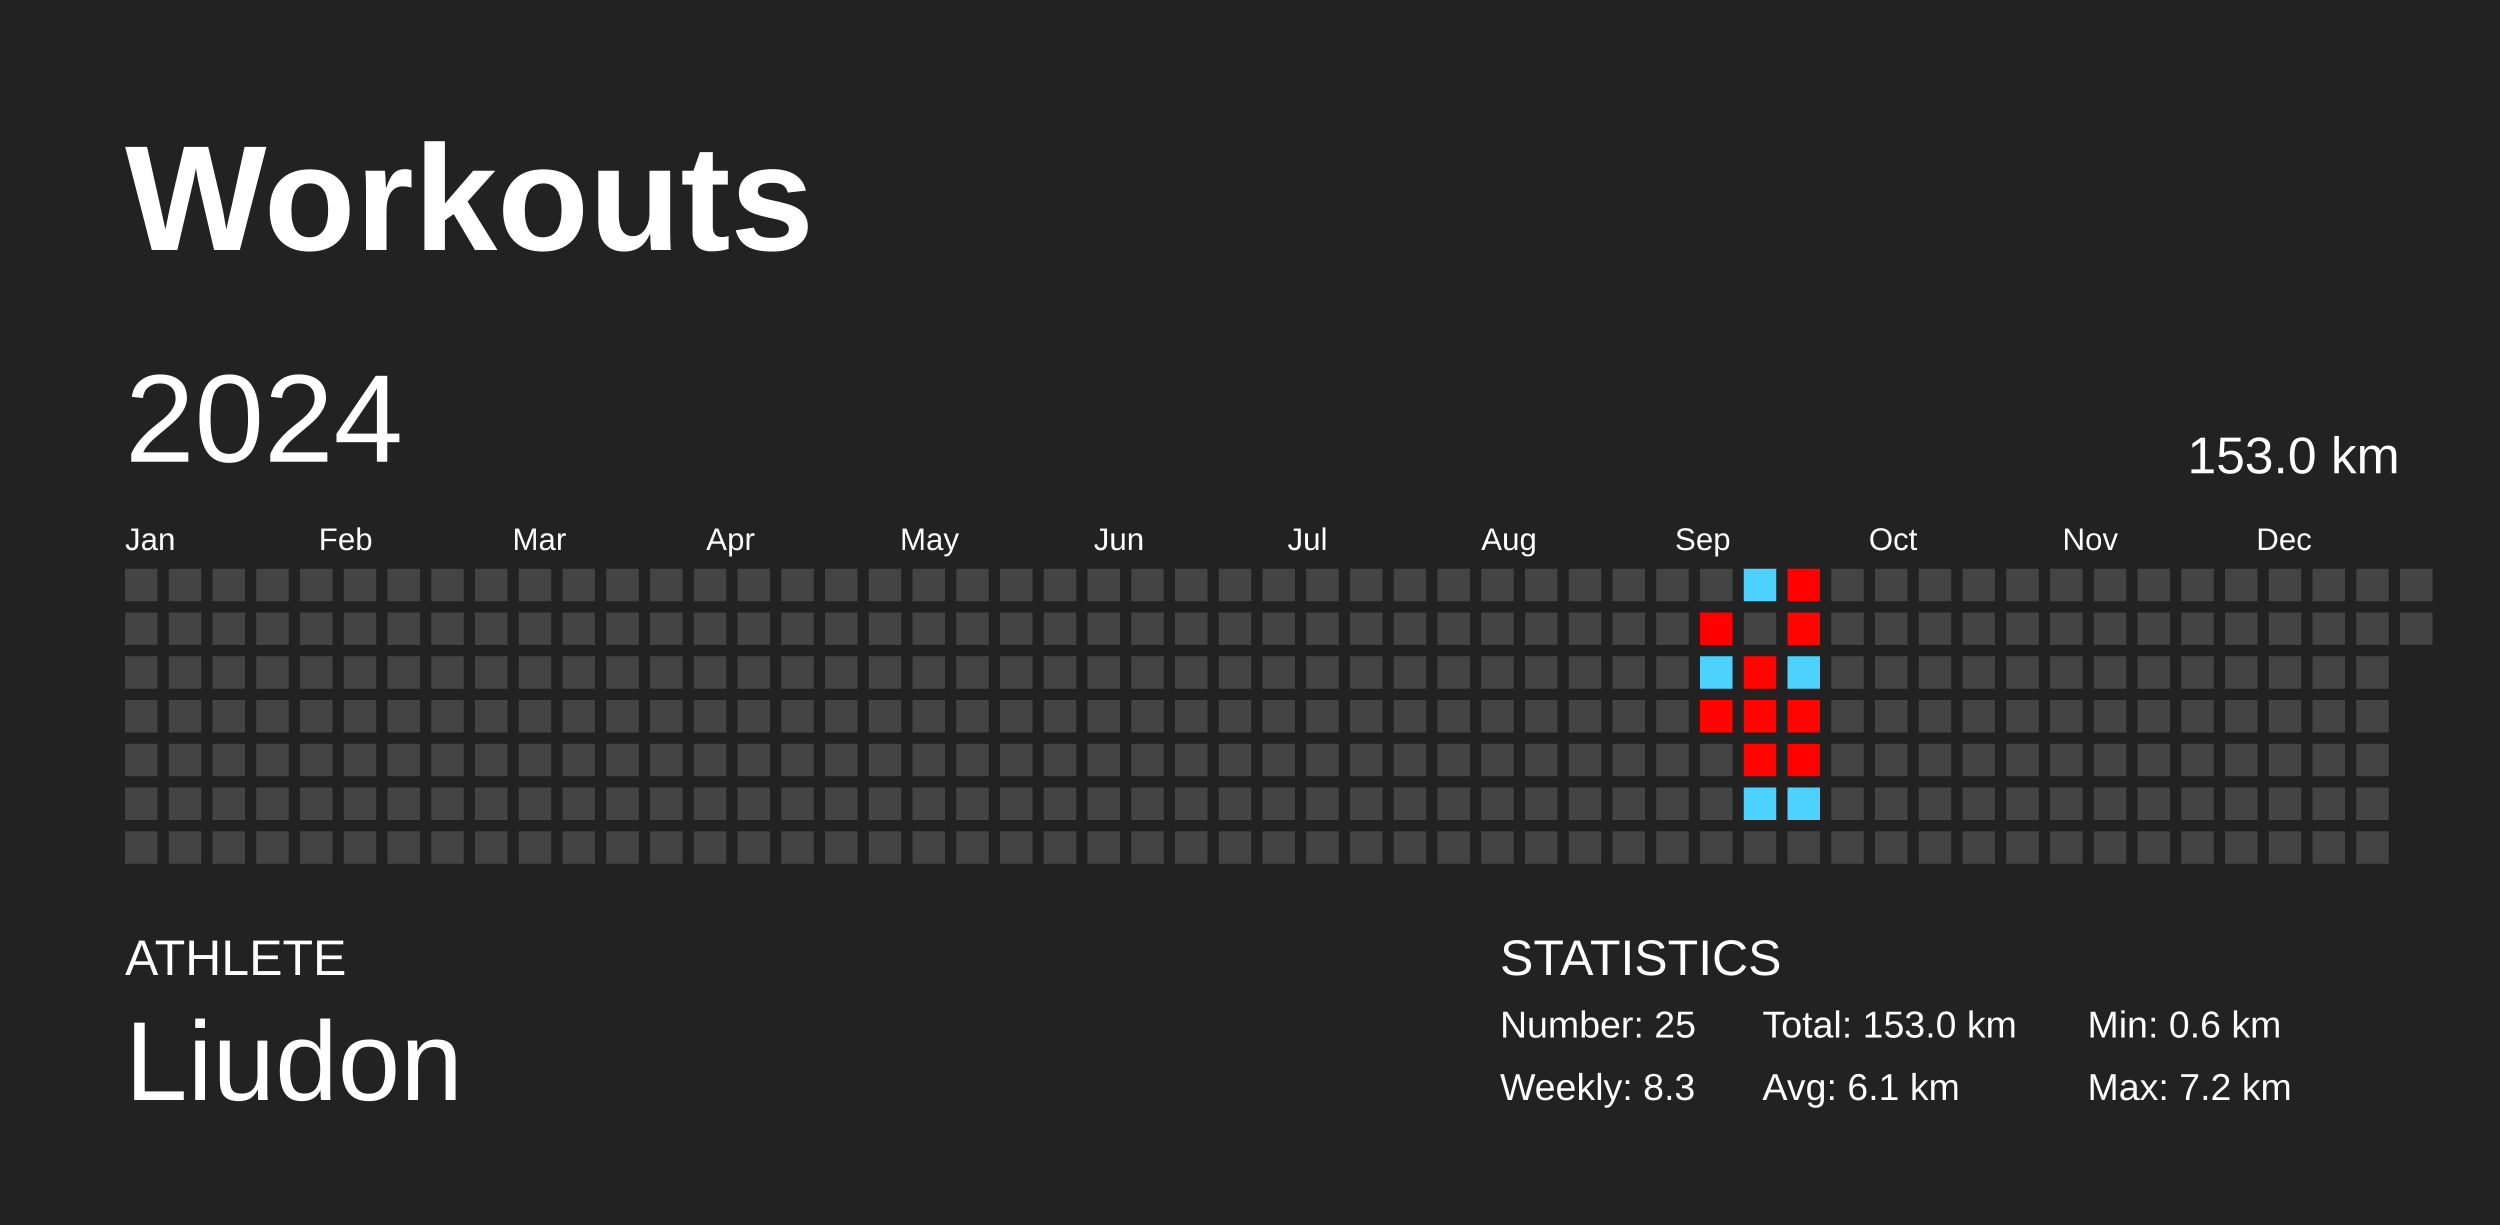
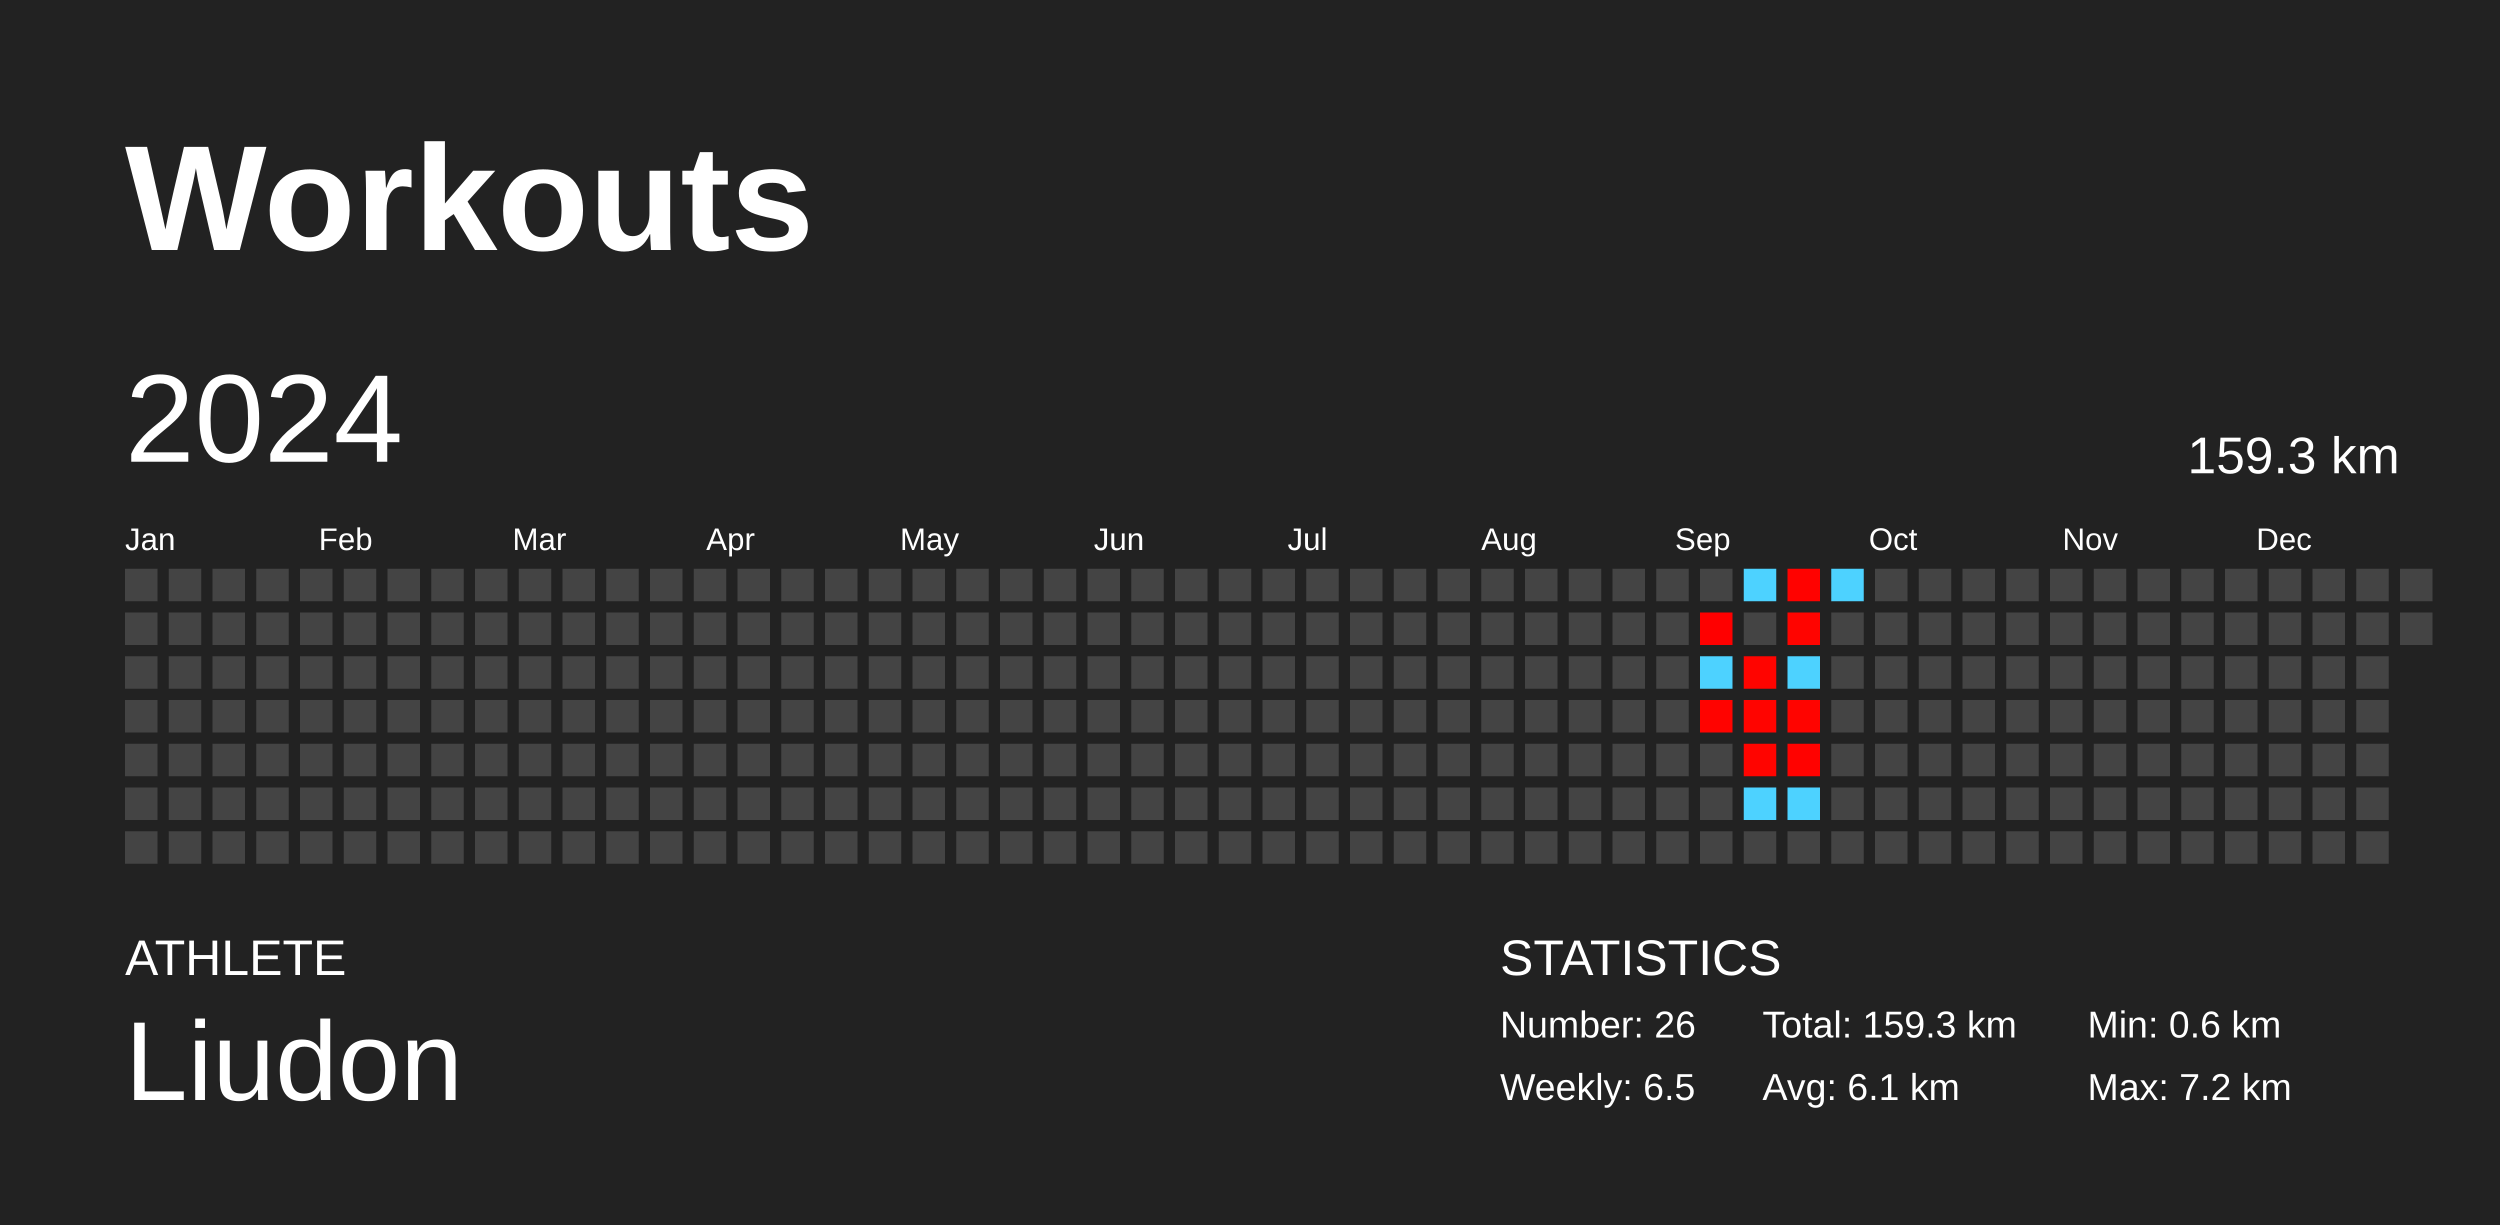
<svg xmlns="http://www.w3.org/2000/svg" baseProfile="full" height="98mm" version="1.1" viewBox="0,0,200,98" width="200mm">
  <defs />
  <rect fill="#222222" height="98" width="200" x="0" y="0" />
  <text fill="#FFFFFF" style="font-size:12px; font-family:Arial; font-weight:bold;" x="10" y="20">Workouts</text>
  <text fill="#FFFFFF" style="font-size:4px; font-family:Arial" x="10" y="78">ATHLETE</text>
  <text fill="#FFFFFF" style="font-size:9px; font-family:Arial" x="10" y="88">Liudon</text>
  <text fill="#FFFFFF" style="font-size:4px; font-family:Arial" x="120" y="78">STATISTICS</text>
-   <text fill="#FFFFFF" style="font-size:3px; font-family:Arial" x="120" y="83">Number: 25</text>
-   <text fill="#FFFFFF" style="font-size:3px; font-family:Arial" x="120" y="88">Weekly: 8.3</text>
-   <text fill="#FFFFFF" style="font-size:3px; font-family:Arial" x="141" y="83">Total: 153.0 km</text>
+   <text fill="#FFFFFF" style="font-size:3px; font-family:Arial" x="120" y="83">Number: 26</text>
+   <text fill="#FFFFFF" style="font-size:3px; font-family:Arial" x="120" y="88">Weekly: 6.5</text>
+   <text fill="#FFFFFF" style="font-size:3px; font-family:Arial" x="141" y="83">Total: 159.3 km</text>
  <text fill="#FFFFFF" style="font-size:3px; font-family:Arial" x="141" y="88">Avg: 6.1 km</text>
  <text fill="#FFFFFF" style="font-size:3px; font-family:Arial" x="167" y="83">Min: 0.6 km</text>
  <text fill="#FFFFFF" style="font-size:3px; font-family:Arial" x="167" y="88">Max: 7.2 km</text>
  <text dominant-baseline="hanging" fill="#FFFFFF" style="font-size:10.0px; font-family:Arial;" x="10" y="30">2024</text>
-   <text dominant-baseline="hanging" fill="#FFFFFF" style="font-size:4.125px; font-family:Arial;" x="175" y="35">153.0 km</text>
+   <text dominant-baseline="hanging" fill="#FFFFFF" style="font-size:4.125px; font-family:Arial;" x="175" y="35">159.3 km</text>
  <text fill="#FFFFFF" style="font-size:2.5px; font-family:Arial" x="10.0" y="44">Jan</text>
  <text fill="#FFFFFF" style="font-size:2.5px; font-family:Arial" x="25.5" y="44">Feb</text>
  <text fill="#FFFFFF" style="font-size:2.5px; font-family:Arial" x="41.0" y="44">Mar</text>
  <text fill="#FFFFFF" style="font-size:2.5px; font-family:Arial" x="56.5" y="44">Apr</text>
  <text fill="#FFFFFF" style="font-size:2.5px; font-family:Arial" x="72.0" y="44">May</text>
  <text fill="#FFFFFF" style="font-size:2.5px; font-family:Arial" x="87.5" y="44">Jun</text>
  <text fill="#FFFFFF" style="font-size:2.5px; font-family:Arial" x="103.0" y="44">Jul</text>
  <text fill="#FFFFFF" style="font-size:2.5px; font-family:Arial" x="118.5" y="44">Aug</text>
  <text fill="#FFFFFF" style="font-size:2.5px; font-family:Arial" x="134.0" y="44">Sep</text>
  <text fill="#FFFFFF" style="font-size:2.5px; font-family:Arial" x="149.5" y="44">Oct</text>
  <text fill="#FFFFFF" style="font-size:2.5px; font-family:Arial" x="165.0" y="44">Nov</text>
  <text fill="#FFFFFF" style="font-size:2.5px; font-family:Arial" x="180.5" y="44">Dec</text>
  <rect fill="#444444" height="2.6" width="2.6" x="10.0" y="45.5" />
  <rect fill="#444444" height="2.6" width="2.6" x="10.0" y="49.0" />
  <rect fill="#444444" height="2.6" width="2.6" x="10.0" y="52.5" />
  <rect fill="#444444" height="2.6" width="2.6" x="10.0" y="56.0" />
  <rect fill="#444444" height="2.6" width="2.6" x="10.0" y="59.5" />
  <rect fill="#444444" height="2.6" width="2.6" x="10.0" y="63.0" />
  <rect fill="#444444" height="2.6" width="2.6" x="10.0" y="66.5" />
  <rect fill="#444444" height="2.6" width="2.6" x="13.5" y="45.5" />
  <rect fill="#444444" height="2.6" width="2.6" x="13.5" y="49.0" />
  <rect fill="#444444" height="2.6" width="2.6" x="13.5" y="52.5" />
  <rect fill="#444444" height="2.6" width="2.6" x="13.5" y="56.0" />
  <rect fill="#444444" height="2.6" width="2.6" x="13.5" y="59.5" />
  <rect fill="#444444" height="2.6" width="2.6" x="13.5" y="63.0" />
  <rect fill="#444444" height="2.6" width="2.6" x="13.5" y="66.5" />
  <rect fill="#444444" height="2.6" width="2.6" x="17.0" y="45.5" />
  <rect fill="#444444" height="2.6" width="2.6" x="17.0" y="49.0" />
  <rect fill="#444444" height="2.6" width="2.6" x="17.0" y="52.5" />
  <rect fill="#444444" height="2.6" width="2.6" x="17.0" y="56.0" />
  <rect fill="#444444" height="2.6" width="2.6" x="17.0" y="59.5" />
  <rect fill="#444444" height="2.6" width="2.6" x="17.0" y="63.0" />
  <rect fill="#444444" height="2.6" width="2.6" x="17.0" y="66.5" />
  <rect fill="#444444" height="2.6" width="2.6" x="20.5" y="45.5" />
  <rect fill="#444444" height="2.6" width="2.6" x="20.5" y="49.0" />
  <rect fill="#444444" height="2.6" width="2.6" x="20.5" y="52.5" />
  <rect fill="#444444" height="2.6" width="2.6" x="20.5" y="56.0" />
  <rect fill="#444444" height="2.6" width="2.6" x="20.5" y="59.5" />
  <rect fill="#444444" height="2.6" width="2.6" x="20.5" y="63.0" />
  <rect fill="#444444" height="2.6" width="2.6" x="20.5" y="66.5" />
  <rect fill="#444444" height="2.6" width="2.6" x="24.0" y="45.5" />
  <rect fill="#444444" height="2.6" width="2.6" x="24.0" y="49.0" />
  <rect fill="#444444" height="2.6" width="2.6" x="24.0" y="52.5" />
  <rect fill="#444444" height="2.6" width="2.6" x="24.0" y="56.0" />
  <rect fill="#444444" height="2.6" width="2.6" x="24.0" y="59.5" />
  <rect fill="#444444" height="2.6" width="2.6" x="24.0" y="63.0" />
  <rect fill="#444444" height="2.6" width="2.6" x="24.0" y="66.5" />
  <rect fill="#444444" height="2.6" width="2.6" x="27.5" y="45.5" />
  <rect fill="#444444" height="2.6" width="2.6" x="27.5" y="49.0" />
  <rect fill="#444444" height="2.6" width="2.6" x="27.5" y="52.5" />
  <rect fill="#444444" height="2.6" width="2.6" x="27.5" y="56.0" />
  <rect fill="#444444" height="2.6" width="2.6" x="27.5" y="59.5" />
  <rect fill="#444444" height="2.6" width="2.6" x="27.5" y="63.0" />
  <rect fill="#444444" height="2.6" width="2.6" x="27.5" y="66.5" />
  <rect fill="#444444" height="2.6" width="2.6" x="31.0" y="45.5" />
  <rect fill="#444444" height="2.6" width="2.6" x="31.0" y="49.0" />
  <rect fill="#444444" height="2.6" width="2.6" x="31.0" y="52.5" />
  <rect fill="#444444" height="2.6" width="2.6" x="31.0" y="56.0" />
  <rect fill="#444444" height="2.6" width="2.6" x="31.0" y="59.5" />
  <rect fill="#444444" height="2.6" width="2.6" x="31.0" y="63.0" />
  <rect fill="#444444" height="2.6" width="2.6" x="31.0" y="66.5" />
  <rect fill="#444444" height="2.6" width="2.6" x="34.5" y="45.5" />
  <rect fill="#444444" height="2.6" width="2.6" x="34.5" y="49.0" />
  <rect fill="#444444" height="2.6" width="2.6" x="34.5" y="52.5" />
  <rect fill="#444444" height="2.6" width="2.6" x="34.5" y="56.0" />
  <rect fill="#444444" height="2.6" width="2.6" x="34.5" y="59.5" />
  <rect fill="#444444" height="2.6" width="2.6" x="34.5" y="63.0" />
  <rect fill="#444444" height="2.6" width="2.6" x="34.5" y="66.5" />
  <rect fill="#444444" height="2.6" width="2.6" x="38.0" y="45.5" />
  <rect fill="#444444" height="2.6" width="2.6" x="38.0" y="49.0" />
  <rect fill="#444444" height="2.6" width="2.6" x="38.0" y="52.5" />
  <rect fill="#444444" height="2.6" width="2.6" x="38.0" y="56.0" />
  <rect fill="#444444" height="2.6" width="2.6" x="38.0" y="59.5" />
  <rect fill="#444444" height="2.6" width="2.6" x="38.0" y="63.0" />
  <rect fill="#444444" height="2.6" width="2.6" x="38.0" y="66.5" />
  <rect fill="#444444" height="2.6" width="2.6" x="41.5" y="45.5" />
  <rect fill="#444444" height="2.6" width="2.6" x="41.5" y="49.0" />
  <rect fill="#444444" height="2.6" width="2.6" x="41.5" y="52.5" />
  <rect fill="#444444" height="2.6" width="2.6" x="41.5" y="56.0" />
  <rect fill="#444444" height="2.6" width="2.6" x="41.5" y="59.5" />
  <rect fill="#444444" height="2.6" width="2.6" x="41.5" y="63.0" />
  <rect fill="#444444" height="2.6" width="2.6" x="41.5" y="66.5" />
  <rect fill="#444444" height="2.6" width="2.6" x="45.0" y="45.5" />
  <rect fill="#444444" height="2.6" width="2.6" x="45.0" y="49.0" />
  <rect fill="#444444" height="2.6" width="2.6" x="45.0" y="52.5" />
  <rect fill="#444444" height="2.6" width="2.6" x="45.0" y="56.0" />
  <rect fill="#444444" height="2.6" width="2.6" x="45.0" y="59.5" />
  <rect fill="#444444" height="2.6" width="2.6" x="45.0" y="63.0" />
  <rect fill="#444444" height="2.6" width="2.6" x="45.0" y="66.5" />
  <rect fill="#444444" height="2.6" width="2.6" x="48.5" y="45.5" />
  <rect fill="#444444" height="2.6" width="2.6" x="48.5" y="49.0" />
  <rect fill="#444444" height="2.6" width="2.6" x="48.5" y="52.5" />
  <rect fill="#444444" height="2.6" width="2.6" x="48.5" y="56.0" />
  <rect fill="#444444" height="2.6" width="2.6" x="48.5" y="59.5" />
  <rect fill="#444444" height="2.6" width="2.6" x="48.5" y="63.0" />
  <rect fill="#444444" height="2.6" width="2.6" x="48.5" y="66.5" />
  <rect fill="#444444" height="2.6" width="2.6" x="52.0" y="45.5" />
  <rect fill="#444444" height="2.6" width="2.6" x="52.0" y="49.0" />
  <rect fill="#444444" height="2.6" width="2.6" x="52.0" y="52.5" />
  <rect fill="#444444" height="2.6" width="2.6" x="52.0" y="56.0" />
  <rect fill="#444444" height="2.6" width="2.6" x="52.0" y="59.5" />
  <rect fill="#444444" height="2.6" width="2.6" x="52.0" y="63.0" />
  <rect fill="#444444" height="2.6" width="2.6" x="52.0" y="66.5" />
  <rect fill="#444444" height="2.6" width="2.6" x="55.5" y="45.5" />
  <rect fill="#444444" height="2.6" width="2.6" x="55.5" y="49.0" />
  <rect fill="#444444" height="2.6" width="2.6" x="55.5" y="52.5" />
  <rect fill="#444444" height="2.6" width="2.6" x="55.5" y="56.0" />
  <rect fill="#444444" height="2.6" width="2.6" x="55.5" y="59.5" />
  <rect fill="#444444" height="2.6" width="2.6" x="55.5" y="63.0" />
  <rect fill="#444444" height="2.6" width="2.6" x="55.5" y="66.5" />
  <rect fill="#444444" height="2.6" width="2.6" x="59.0" y="45.5" />
  <rect fill="#444444" height="2.6" width="2.6" x="59.0" y="49.0" />
  <rect fill="#444444" height="2.6" width="2.6" x="59.0" y="52.5" />
  <rect fill="#444444" height="2.6" width="2.6" x="59.0" y="56.0" />
  <rect fill="#444444" height="2.6" width="2.6" x="59.0" y="59.5" />
  <rect fill="#444444" height="2.6" width="2.6" x="59.0" y="63.0" />
  <rect fill="#444444" height="2.6" width="2.6" x="59.0" y="66.5" />
  <rect fill="#444444" height="2.6" width="2.6" x="62.5" y="45.5" />
  <rect fill="#444444" height="2.6" width="2.6" x="62.5" y="49.0" />
  <rect fill="#444444" height="2.6" width="2.6" x="62.5" y="52.5" />
  <rect fill="#444444" height="2.6" width="2.6" x="62.5" y="56.0" />
  <rect fill="#444444" height="2.6" width="2.6" x="62.5" y="59.5" />
  <rect fill="#444444" height="2.6" width="2.6" x="62.5" y="63.0" />
  <rect fill="#444444" height="2.6" width="2.6" x="62.5" y="66.5" />
  <rect fill="#444444" height="2.6" width="2.6" x="66.0" y="45.5" />
  <rect fill="#444444" height="2.6" width="2.6" x="66.0" y="49.0" />
  <rect fill="#444444" height="2.6" width="2.6" x="66.0" y="52.5" />
  <rect fill="#444444" height="2.6" width="2.6" x="66.0" y="56.0" />
  <rect fill="#444444" height="2.6" width="2.6" x="66.0" y="59.5" />
  <rect fill="#444444" height="2.6" width="2.6" x="66.0" y="63.0" />
  <rect fill="#444444" height="2.6" width="2.6" x="66.0" y="66.5" />
  <rect fill="#444444" height="2.6" width="2.6" x="69.5" y="45.5" />
  <rect fill="#444444" height="2.6" width="2.6" x="69.5" y="49.0" />
  <rect fill="#444444" height="2.6" width="2.6" x="69.5" y="52.5" />
  <rect fill="#444444" height="2.6" width="2.6" x="69.5" y="56.0" />
  <rect fill="#444444" height="2.6" width="2.6" x="69.5" y="59.5" />
  <rect fill="#444444" height="2.6" width="2.6" x="69.5" y="63.0" />
  <rect fill="#444444" height="2.6" width="2.6" x="69.5" y="66.5" />
  <rect fill="#444444" height="2.6" width="2.6" x="73.0" y="45.5" />
  <rect fill="#444444" height="2.6" width="2.6" x="73.0" y="49.0" />
  <rect fill="#444444" height="2.6" width="2.6" x="73.0" y="52.5" />
  <rect fill="#444444" height="2.6" width="2.6" x="73.0" y="56.0" />
  <rect fill="#444444" height="2.6" width="2.6" x="73.0" y="59.5" />
  <rect fill="#444444" height="2.6" width="2.6" x="73.0" y="63.0" />
  <rect fill="#444444" height="2.6" width="2.6" x="73.0" y="66.5" />
  <rect fill="#444444" height="2.6" width="2.6" x="76.5" y="45.5" />
  <rect fill="#444444" height="2.6" width="2.6" x="76.5" y="49.0" />
  <rect fill="#444444" height="2.6" width="2.6" x="76.5" y="52.5" />
  <rect fill="#444444" height="2.6" width="2.6" x="76.5" y="56.0" />
  <rect fill="#444444" height="2.6" width="2.6" x="76.5" y="59.5" />
  <rect fill="#444444" height="2.6" width="2.6" x="76.5" y="63.0" />
  <rect fill="#444444" height="2.6" width="2.6" x="76.5" y="66.5" />
  <rect fill="#444444" height="2.6" width="2.6" x="80.0" y="45.5" />
  <rect fill="#444444" height="2.6" width="2.6" x="80.0" y="49.0" />
  <rect fill="#444444" height="2.6" width="2.6" x="80.0" y="52.5" />
  <rect fill="#444444" height="2.6" width="2.6" x="80.0" y="56.0" />
  <rect fill="#444444" height="2.6" width="2.6" x="80.0" y="59.5" />
  <rect fill="#444444" height="2.6" width="2.6" x="80.0" y="63.0" />
  <rect fill="#444444" height="2.6" width="2.6" x="80.0" y="66.5" />
  <rect fill="#444444" height="2.6" width="2.6" x="83.5" y="45.5" />
  <rect fill="#444444" height="2.6" width="2.6" x="83.5" y="49.0" />
  <rect fill="#444444" height="2.6" width="2.6" x="83.5" y="52.5" />
  <rect fill="#444444" height="2.6" width="2.6" x="83.5" y="56.0" />
  <rect fill="#444444" height="2.6" width="2.6" x="83.5" y="59.5" />
  <rect fill="#444444" height="2.6" width="2.6" x="83.5" y="63.0" />
  <rect fill="#444444" height="2.6" width="2.6" x="83.5" y="66.5" />
  <rect fill="#444444" height="2.6" width="2.6" x="87.0" y="45.5" />
  <rect fill="#444444" height="2.6" width="2.6" x="87.0" y="49.0" />
  <rect fill="#444444" height="2.6" width="2.6" x="87.0" y="52.5" />
  <rect fill="#444444" height="2.6" width="2.6" x="87.0" y="56.0" />
  <rect fill="#444444" height="2.6" width="2.6" x="87.0" y="59.5" />
  <rect fill="#444444" height="2.6" width="2.6" x="87.0" y="63.0" />
  <rect fill="#444444" height="2.6" width="2.6" x="87.0" y="66.5" />
  <rect fill="#444444" height="2.6" width="2.6" x="90.5" y="45.5" />
  <rect fill="#444444" height="2.6" width="2.6" x="90.5" y="49.0" />
  <rect fill="#444444" height="2.6" width="2.6" x="90.5" y="52.5" />
  <rect fill="#444444" height="2.6" width="2.6" x="90.5" y="56.0" />
  <rect fill="#444444" height="2.6" width="2.6" x="90.5" y="59.5" />
  <rect fill="#444444" height="2.6" width="2.6" x="90.5" y="63.0" />
  <rect fill="#444444" height="2.6" width="2.6" x="90.5" y="66.5" />
  <rect fill="#444444" height="2.6" width="2.6" x="94.0" y="45.5" />
  <rect fill="#444444" height="2.6" width="2.6" x="94.0" y="49.0" />
  <rect fill="#444444" height="2.6" width="2.6" x="94.0" y="52.5" />
  <rect fill="#444444" height="2.6" width="2.6" x="94.0" y="56.0" />
  <rect fill="#444444" height="2.6" width="2.6" x="94.0" y="59.5" />
  <rect fill="#444444" height="2.6" width="2.6" x="94.0" y="63.0" />
  <rect fill="#444444" height="2.6" width="2.6" x="94.0" y="66.5" />
  <rect fill="#444444" height="2.6" width="2.6" x="97.5" y="45.5" />
  <rect fill="#444444" height="2.6" width="2.6" x="97.5" y="49.0" />
  <rect fill="#444444" height="2.6" width="2.6" x="97.5" y="52.5" />
  <rect fill="#444444" height="2.6" width="2.6" x="97.5" y="56.0" />
  <rect fill="#444444" height="2.6" width="2.6" x="97.5" y="59.5" />
  <rect fill="#444444" height="2.6" width="2.6" x="97.5" y="63.0" />
  <rect fill="#444444" height="2.6" width="2.6" x="97.5" y="66.5" />
  <rect fill="#444444" height="2.6" width="2.6" x="101.0" y="45.5" />
  <rect fill="#444444" height="2.6" width="2.6" x="101.0" y="49.0" />
  <rect fill="#444444" height="2.6" width="2.6" x="101.0" y="52.5" />
  <rect fill="#444444" height="2.6" width="2.6" x="101.0" y="56.0" />
  <rect fill="#444444" height="2.6" width="2.6" x="101.0" y="59.5" />
  <rect fill="#444444" height="2.6" width="2.6" x="101.0" y="63.0" />
  <rect fill="#444444" height="2.6" width="2.6" x="101.0" y="66.5" />
  <rect fill="#444444" height="2.6" width="2.6" x="104.5" y="45.5" />
  <rect fill="#444444" height="2.6" width="2.6" x="104.5" y="49.0" />
  <rect fill="#444444" height="2.6" width="2.6" x="104.5" y="52.5" />
  <rect fill="#444444" height="2.6" width="2.6" x="104.5" y="56.0" />
  <rect fill="#444444" height="2.6" width="2.6" x="104.5" y="59.5" />
  <rect fill="#444444" height="2.6" width="2.6" x="104.5" y="63.0" />
  <rect fill="#444444" height="2.6" width="2.6" x="104.5" y="66.5" />
  <rect fill="#444444" height="2.6" width="2.6" x="108.0" y="45.5" />
  <rect fill="#444444" height="2.6" width="2.6" x="108.0" y="49.0" />
  <rect fill="#444444" height="2.6" width="2.6" x="108.0" y="52.5" />
  <rect fill="#444444" height="2.6" width="2.6" x="108.0" y="56.0" />
  <rect fill="#444444" height="2.6" width="2.6" x="108.0" y="59.5" />
  <rect fill="#444444" height="2.6" width="2.6" x="108.0" y="63.0" />
  <rect fill="#444444" height="2.6" width="2.6" x="108.0" y="66.5" />
  <rect fill="#444444" height="2.6" width="2.6" x="111.5" y="45.5" />
  <rect fill="#444444" height="2.6" width="2.6" x="111.5" y="49.0" />
  <rect fill="#444444" height="2.6" width="2.6" x="111.5" y="52.5" />
  <rect fill="#444444" height="2.6" width="2.6" x="111.5" y="56.0" />
  <rect fill="#444444" height="2.6" width="2.6" x="111.5" y="59.5" />
  <rect fill="#444444" height="2.6" width="2.6" x="111.5" y="63.0" />
  <rect fill="#444444" height="2.6" width="2.6" x="111.5" y="66.5" />
  <rect fill="#444444" height="2.6" width="2.6" x="115.0" y="45.5" />
  <rect fill="#444444" height="2.6" width="2.6" x="115.0" y="49.0" />
  <rect fill="#444444" height="2.6" width="2.6" x="115.0" y="52.5" />
  <rect fill="#444444" height="2.6" width="2.6" x="115.0" y="56.0" />
  <rect fill="#444444" height="2.6" width="2.6" x="115.0" y="59.5" />
  <rect fill="#444444" height="2.6" width="2.6" x="115.0" y="63.0" />
  <rect fill="#444444" height="2.6" width="2.6" x="115.0" y="66.5" />
  <rect fill="#444444" height="2.6" width="2.6" x="118.5" y="45.5" />
  <rect fill="#444444" height="2.6" width="2.6" x="118.5" y="49.0" />
  <rect fill="#444444" height="2.6" width="2.6" x="118.5" y="52.5" />
  <rect fill="#444444" height="2.6" width="2.6" x="118.5" y="56.0" />
  <rect fill="#444444" height="2.6" width="2.6" x="118.5" y="59.5" />
  <rect fill="#444444" height="2.6" width="2.6" x="118.5" y="63.0" />
  <rect fill="#444444" height="2.6" width="2.6" x="118.5" y="66.5" />
  <rect fill="#444444" height="2.6" width="2.6" x="122.0" y="45.5" />
  <rect fill="#444444" height="2.6" width="2.6" x="122.0" y="49.0" />
  <rect fill="#444444" height="2.6" width="2.6" x="122.0" y="52.5" />
  <rect fill="#444444" height="2.6" width="2.6" x="122.0" y="56.0" />
  <rect fill="#444444" height="2.6" width="2.6" x="122.0" y="59.5" />
  <rect fill="#444444" height="2.6" width="2.6" x="122.0" y="63.0" />
  <rect fill="#444444" height="2.6" width="2.6" x="122.0" y="66.5" />
  <rect fill="#444444" height="2.6" width="2.6" x="125.5" y="45.5" />
  <rect fill="#444444" height="2.6" width="2.6" x="125.5" y="49.0" />
  <rect fill="#444444" height="2.6" width="2.6" x="125.5" y="52.5" />
  <rect fill="#444444" height="2.6" width="2.6" x="125.5" y="56.0" />
  <rect fill="#444444" height="2.6" width="2.6" x="125.5" y="59.5" />
  <rect fill="#444444" height="2.6" width="2.6" x="125.5" y="63.0" />
  <rect fill="#444444" height="2.6" width="2.6" x="125.5" y="66.5" />
  <rect fill="#444444" height="2.6" width="2.6" x="129.0" y="45.5" />
  <rect fill="#444444" height="2.6" width="2.6" x="129.0" y="49.0" />
  <rect fill="#444444" height="2.6" width="2.6" x="129.0" y="52.5" />
  <rect fill="#444444" height="2.6" width="2.6" x="129.0" y="56.0" />
  <rect fill="#444444" height="2.6" width="2.6" x="129.0" y="59.5" />
  <rect fill="#444444" height="2.6" width="2.6" x="129.0" y="63.0" />
  <rect fill="#444444" height="2.6" width="2.6" x="129.0" y="66.5" />
  <rect fill="#444444" height="2.6" width="2.6" x="132.5" y="45.5" />
  <rect fill="#444444" height="2.6" width="2.6" x="132.5" y="49.0" />
  <rect fill="#444444" height="2.6" width="2.6" x="132.5" y="52.5" />
  <rect fill="#444444" height="2.6" width="2.6" x="132.5" y="56.0" />
  <rect fill="#444444" height="2.6" width="2.6" x="132.5" y="59.5" />
  <rect fill="#444444" height="2.6" width="2.6" x="132.5" y="63.0" />
  <rect fill="#444444" height="2.6" width="2.6" x="132.5" y="66.5" />
  <rect fill="#444444" height="2.6" width="2.6" x="136.0" y="45.5" />
  <rect fill="#ff0000" height="2.6" width="2.6" x="136.0" y="49.0" />
  <rect fill="#4dd2ff" height="2.6" width="2.6" x="136.0" y="52.5" />
  <rect fill="#ff0300" height="2.6" width="2.6" x="136.0" y="56.0" />
  <rect fill="#444444" height="2.6" width="2.6" x="136.0" y="59.5" />
  <rect fill="#444444" height="2.6" width="2.6" x="136.0" y="63.0" />
  <rect fill="#444444" height="2.6" width="2.6" x="136.0" y="66.5" />
  <rect fill="#4dd2ff" height="2.6" width="2.6" x="139.5" y="45.5" />
  <rect fill="#444444" height="2.6" width="2.6" x="139.5" y="49.0" />
  <rect fill="#ff0400" height="2.6" width="2.6" x="139.5" y="52.5" />
  <rect fill="#ff0400" height="2.6" width="2.6" x="139.5" y="56.0" />
  <rect fill="#ff0400" height="2.6" width="2.6" x="139.5" y="59.5" />
  <rect fill="#4dd2ff" height="2.6" width="2.6" x="139.5" y="63.0" />
  <rect fill="#444444" height="2.6" width="2.6" x="139.5" y="66.5" />
  <rect fill="#ff0200" height="2.6" width="2.6" x="143.0" y="45.5" />
  <rect fill="#ff0400" height="2.6" width="2.6" x="143.0" y="49.0" />
  <rect fill="#4dd2ff" height="2.6" width="2.6" x="143.0" y="52.5" />
  <rect fill="#ff0400" height="2.6" width="2.6" x="143.0" y="56.0" />
  <rect fill="#ff0200" height="2.6" width="2.6" x="143.0" y="59.5" />
  <rect fill="#4dd2ff" height="2.6" width="2.6" x="143.0" y="63.0" />
  <rect fill="#444444" height="2.6" width="2.6" x="143.0" y="66.5" />
-   <rect fill="#444444" height="2.6" width="2.6" x="146.5" y="45.5" />
+   <rect fill="#4dd2ff" height="2.6" width="2.6" x="146.5" y="45.5" />
  <rect fill="#444444" height="2.6" width="2.6" x="146.5" y="49.0" />
  <rect fill="#444444" height="2.6" width="2.6" x="146.5" y="52.5" />
  <rect fill="#444444" height="2.6" width="2.6" x="146.5" y="56.0" />
  <rect fill="#444444" height="2.6" width="2.6" x="146.5" y="59.5" />
  <rect fill="#444444" height="2.6" width="2.6" x="146.5" y="63.0" />
  <rect fill="#444444" height="2.6" width="2.6" x="146.5" y="66.5" />
  <rect fill="#444444" height="2.6" width="2.6" x="150.0" y="45.5" />
  <rect fill="#444444" height="2.6" width="2.6" x="150.0" y="49.0" />
  <rect fill="#444444" height="2.6" width="2.6" x="150.0" y="52.5" />
  <rect fill="#444444" height="2.6" width="2.6" x="150.0" y="56.0" />
  <rect fill="#444444" height="2.6" width="2.6" x="150.0" y="59.5" />
  <rect fill="#444444" height="2.6" width="2.6" x="150.0" y="63.0" />
  <rect fill="#444444" height="2.6" width="2.6" x="150.0" y="66.5" />
  <rect fill="#444444" height="2.6" width="2.6" x="153.5" y="45.5" />
  <rect fill="#444444" height="2.6" width="2.6" x="153.5" y="49.0" />
  <rect fill="#444444" height="2.6" width="2.6" x="153.5" y="52.5" />
  <rect fill="#444444" height="2.6" width="2.6" x="153.5" y="56.0" />
  <rect fill="#444444" height="2.6" width="2.6" x="153.5" y="59.5" />
  <rect fill="#444444" height="2.6" width="2.6" x="153.5" y="63.0" />
  <rect fill="#444444" height="2.6" width="2.6" x="153.5" y="66.5" />
  <rect fill="#444444" height="2.6" width="2.6" x="157.0" y="45.5" />
  <rect fill="#444444" height="2.6" width="2.6" x="157.0" y="49.0" />
  <rect fill="#444444" height="2.6" width="2.6" x="157.0" y="52.5" />
  <rect fill="#444444" height="2.6" width="2.6" x="157.0" y="56.0" />
  <rect fill="#444444" height="2.6" width="2.6" x="157.0" y="59.5" />
  <rect fill="#444444" height="2.6" width="2.6" x="157.0" y="63.0" />
  <rect fill="#444444" height="2.6" width="2.6" x="157.0" y="66.5" />
  <rect fill="#444444" height="2.6" width="2.6" x="160.5" y="45.5" />
  <rect fill="#444444" height="2.6" width="2.6" x="160.5" y="49.0" />
  <rect fill="#444444" height="2.6" width="2.6" x="160.5" y="52.5" />
  <rect fill="#444444" height="2.6" width="2.6" x="160.5" y="56.0" />
  <rect fill="#444444" height="2.6" width="2.6" x="160.5" y="59.5" />
  <rect fill="#444444" height="2.6" width="2.6" x="160.5" y="63.0" />
  <rect fill="#444444" height="2.6" width="2.6" x="160.5" y="66.5" />
  <rect fill="#444444" height="2.6" width="2.6" x="164.0" y="45.5" />
  <rect fill="#444444" height="2.6" width="2.6" x="164.0" y="49.0" />
  <rect fill="#444444" height="2.6" width="2.6" x="164.0" y="52.5" />
  <rect fill="#444444" height="2.6" width="2.6" x="164.0" y="56.0" />
  <rect fill="#444444" height="2.6" width="2.6" x="164.0" y="59.5" />
  <rect fill="#444444" height="2.6" width="2.6" x="164.0" y="63.0" />
  <rect fill="#444444" height="2.6" width="2.6" x="164.0" y="66.5" />
  <rect fill="#444444" height="2.6" width="2.6" x="167.5" y="45.5" />
  <rect fill="#444444" height="2.6" width="2.6" x="167.5" y="49.0" />
  <rect fill="#444444" height="2.6" width="2.6" x="167.5" y="52.5" />
  <rect fill="#444444" height="2.6" width="2.6" x="167.5" y="56.0" />
  <rect fill="#444444" height="2.6" width="2.6" x="167.5" y="59.5" />
  <rect fill="#444444" height="2.6" width="2.6" x="167.5" y="63.0" />
  <rect fill="#444444" height="2.6" width="2.6" x="167.5" y="66.5" />
  <rect fill="#444444" height="2.6" width="2.6" x="171.0" y="45.5" />
  <rect fill="#444444" height="2.6" width="2.6" x="171.0" y="49.0" />
  <rect fill="#444444" height="2.6" width="2.6" x="171.0" y="52.5" />
  <rect fill="#444444" height="2.6" width="2.6" x="171.0" y="56.0" />
  <rect fill="#444444" height="2.6" width="2.6" x="171.0" y="59.5" />
  <rect fill="#444444" height="2.6" width="2.6" x="171.0" y="63.0" />
  <rect fill="#444444" height="2.6" width="2.6" x="171.0" y="66.5" />
  <rect fill="#444444" height="2.6" width="2.6" x="174.5" y="45.5" />
  <rect fill="#444444" height="2.6" width="2.6" x="174.5" y="49.0" />
  <rect fill="#444444" height="2.6" width="2.6" x="174.5" y="52.5" />
  <rect fill="#444444" height="2.6" width="2.6" x="174.5" y="56.0" />
  <rect fill="#444444" height="2.6" width="2.6" x="174.5" y="59.5" />
  <rect fill="#444444" height="2.6" width="2.6" x="174.5" y="63.0" />
  <rect fill="#444444" height="2.6" width="2.6" x="174.5" y="66.5" />
  <rect fill="#444444" height="2.6" width="2.6" x="178.0" y="45.5" />
  <rect fill="#444444" height="2.6" width="2.6" x="178.0" y="49.0" />
  <rect fill="#444444" height="2.6" width="2.6" x="178.0" y="52.5" />
  <rect fill="#444444" height="2.6" width="2.6" x="178.0" y="56.0" />
  <rect fill="#444444" height="2.6" width="2.6" x="178.0" y="59.5" />
  <rect fill="#444444" height="2.6" width="2.6" x="178.0" y="63.0" />
  <rect fill="#444444" height="2.6" width="2.6" x="178.0" y="66.5" />
  <rect fill="#444444" height="2.6" width="2.6" x="181.5" y="45.5" />
  <rect fill="#444444" height="2.6" width="2.6" x="181.5" y="49.0" />
  <rect fill="#444444" height="2.6" width="2.6" x="181.5" y="52.5" />
  <rect fill="#444444" height="2.6" width="2.6" x="181.5" y="56.0" />
  <rect fill="#444444" height="2.6" width="2.6" x="181.5" y="59.5" />
  <rect fill="#444444" height="2.6" width="2.6" x="181.5" y="63.0" />
  <rect fill="#444444" height="2.6" width="2.6" x="181.5" y="66.5" />
  <rect fill="#444444" height="2.6" width="2.6" x="185.0" y="45.5" />
  <rect fill="#444444" height="2.6" width="2.6" x="185.0" y="49.0" />
  <rect fill="#444444" height="2.6" width="2.6" x="185.0" y="52.5" />
  <rect fill="#444444" height="2.6" width="2.6" x="185.0" y="56.0" />
  <rect fill="#444444" height="2.6" width="2.6" x="185.0" y="59.5" />
  <rect fill="#444444" height="2.6" width="2.6" x="185.0" y="63.0" />
  <rect fill="#444444" height="2.6" width="2.6" x="185.0" y="66.5" />
  <rect fill="#444444" height="2.6" width="2.6" x="188.5" y="45.5" />
  <rect fill="#444444" height="2.6" width="2.6" x="188.5" y="49.0" />
  <rect fill="#444444" height="2.6" width="2.6" x="188.5" y="52.5" />
  <rect fill="#444444" height="2.6" width="2.6" x="188.5" y="56.0" />
  <rect fill="#444444" height="2.6" width="2.6" x="188.5" y="59.5" />
  <rect fill="#444444" height="2.6" width="2.6" x="188.5" y="63.0" />
  <rect fill="#444444" height="2.6" width="2.6" x="188.5" y="66.5" />
  <rect fill="#444444" height="2.6" width="2.6" x="192.0" y="45.5" />
  <rect fill="#444444" height="2.6" width="2.6" x="192.0" y="49.0" />
</svg>
